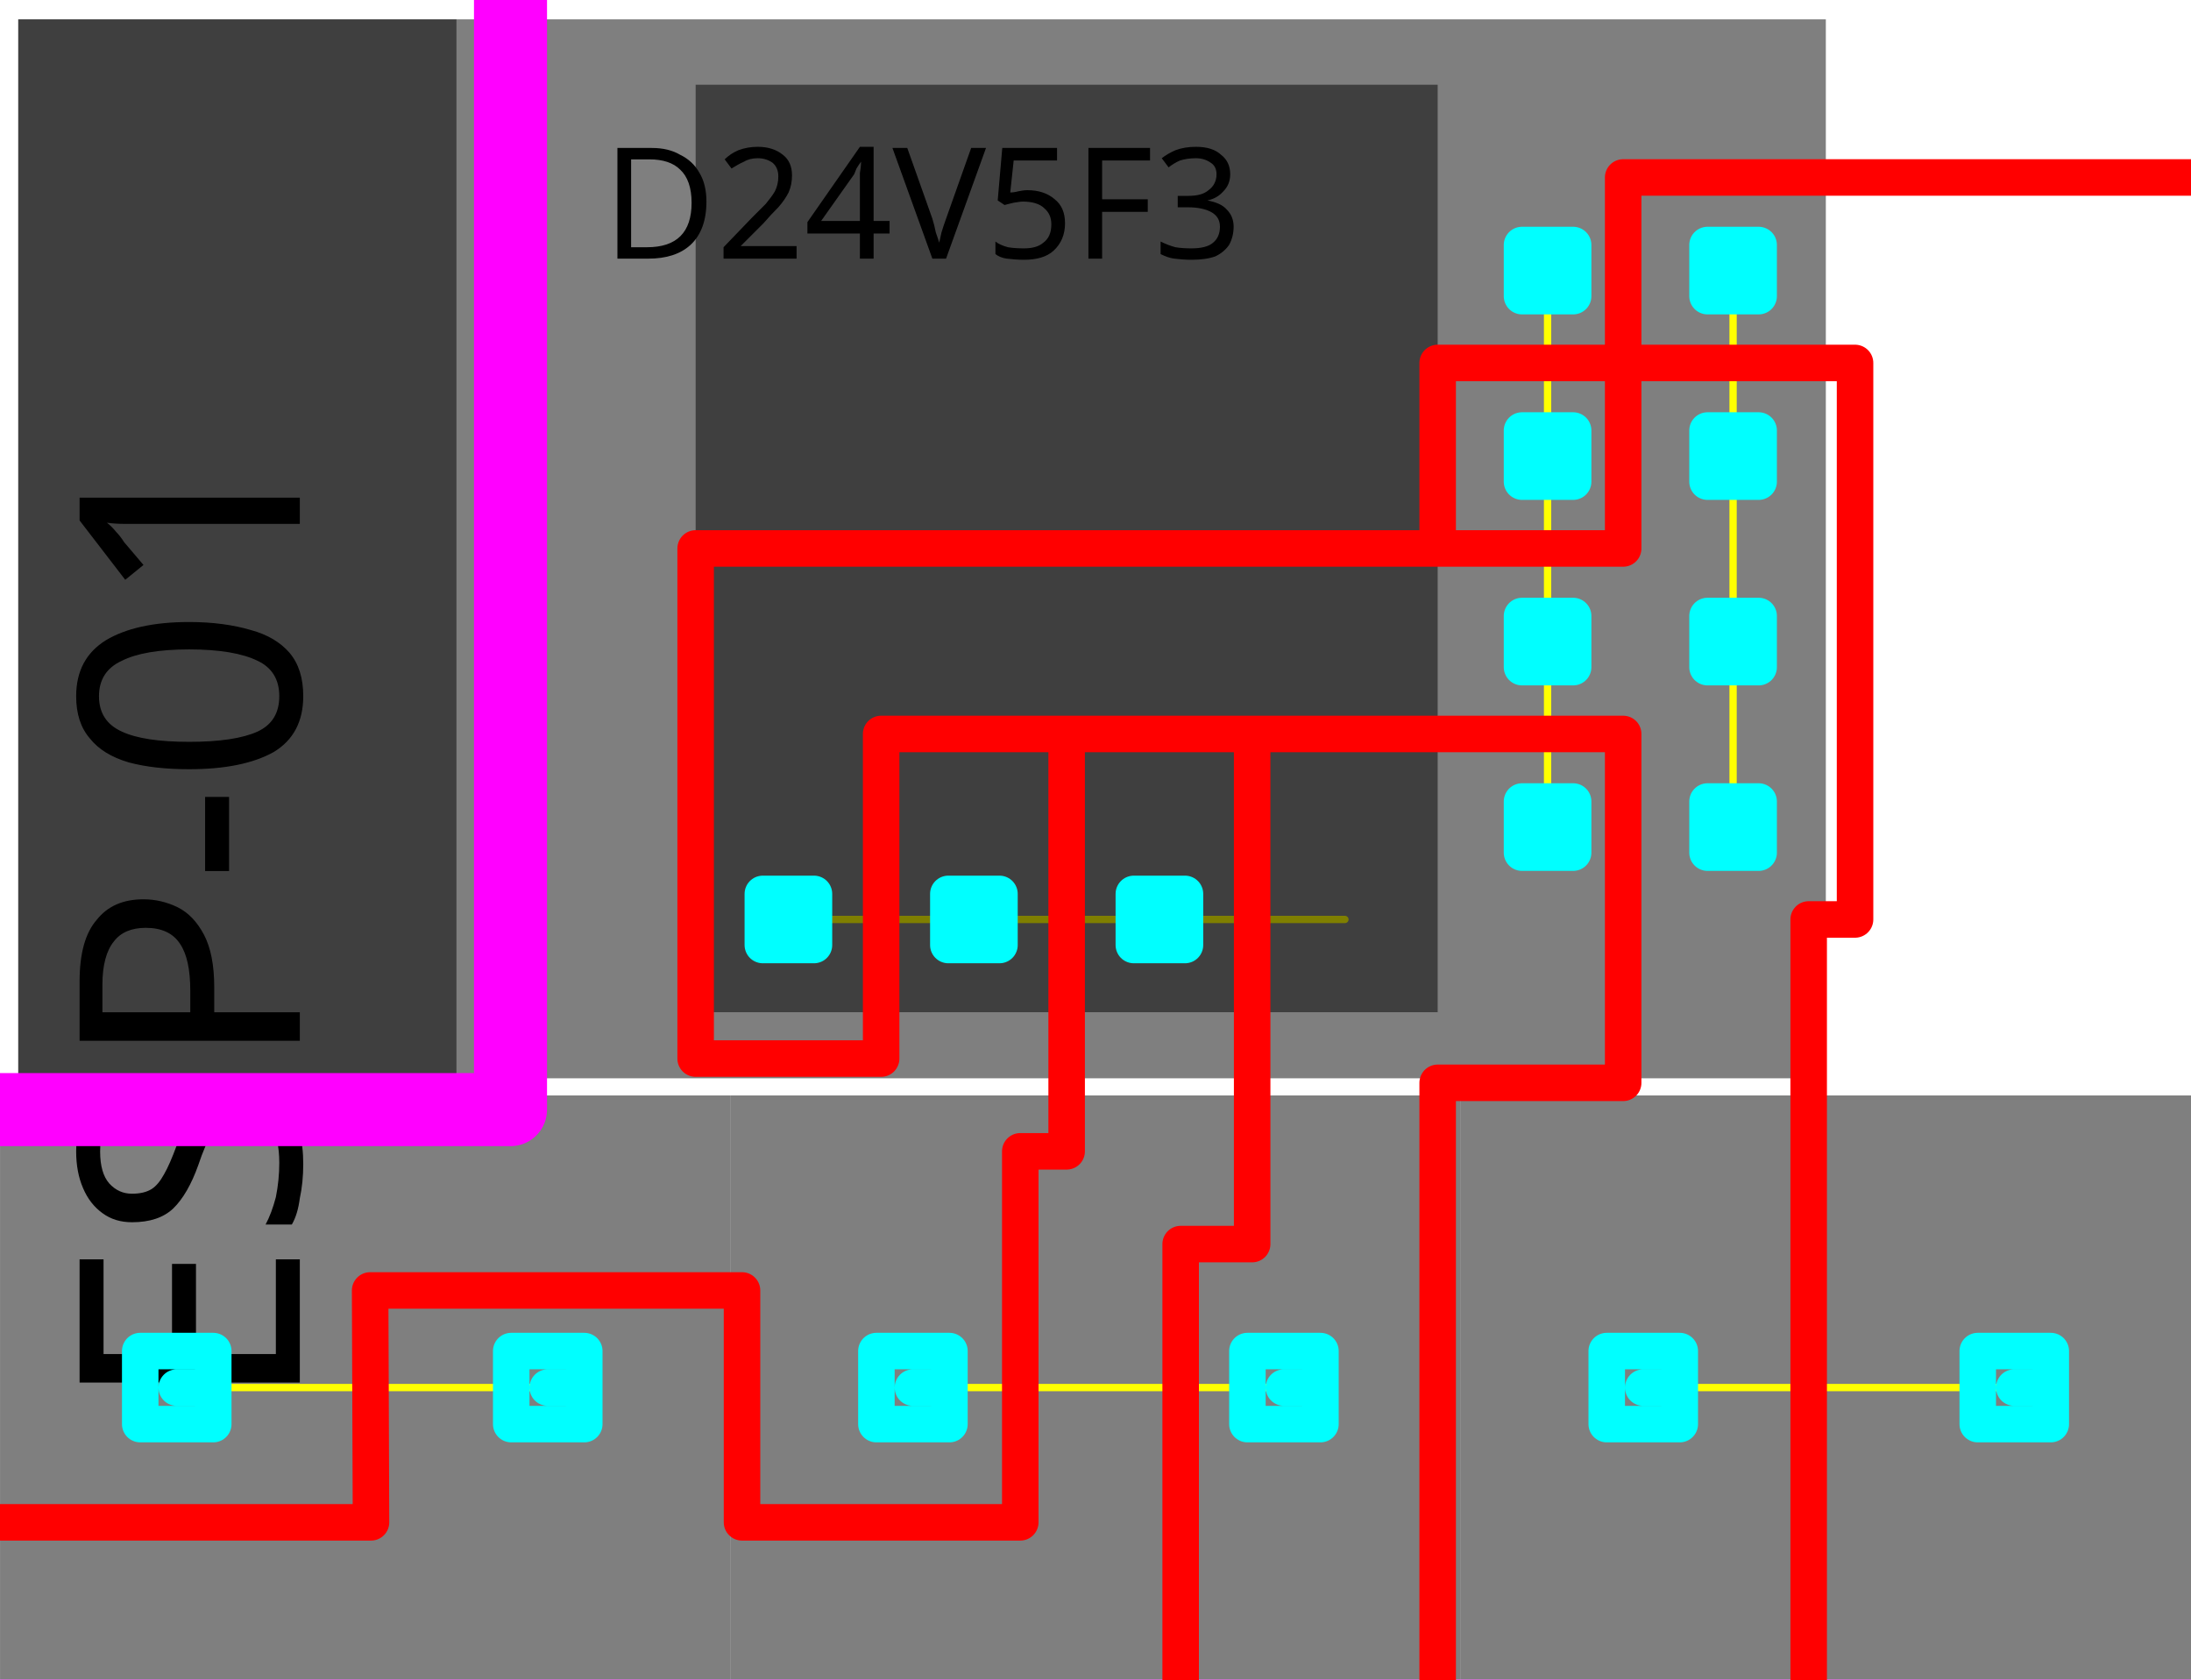
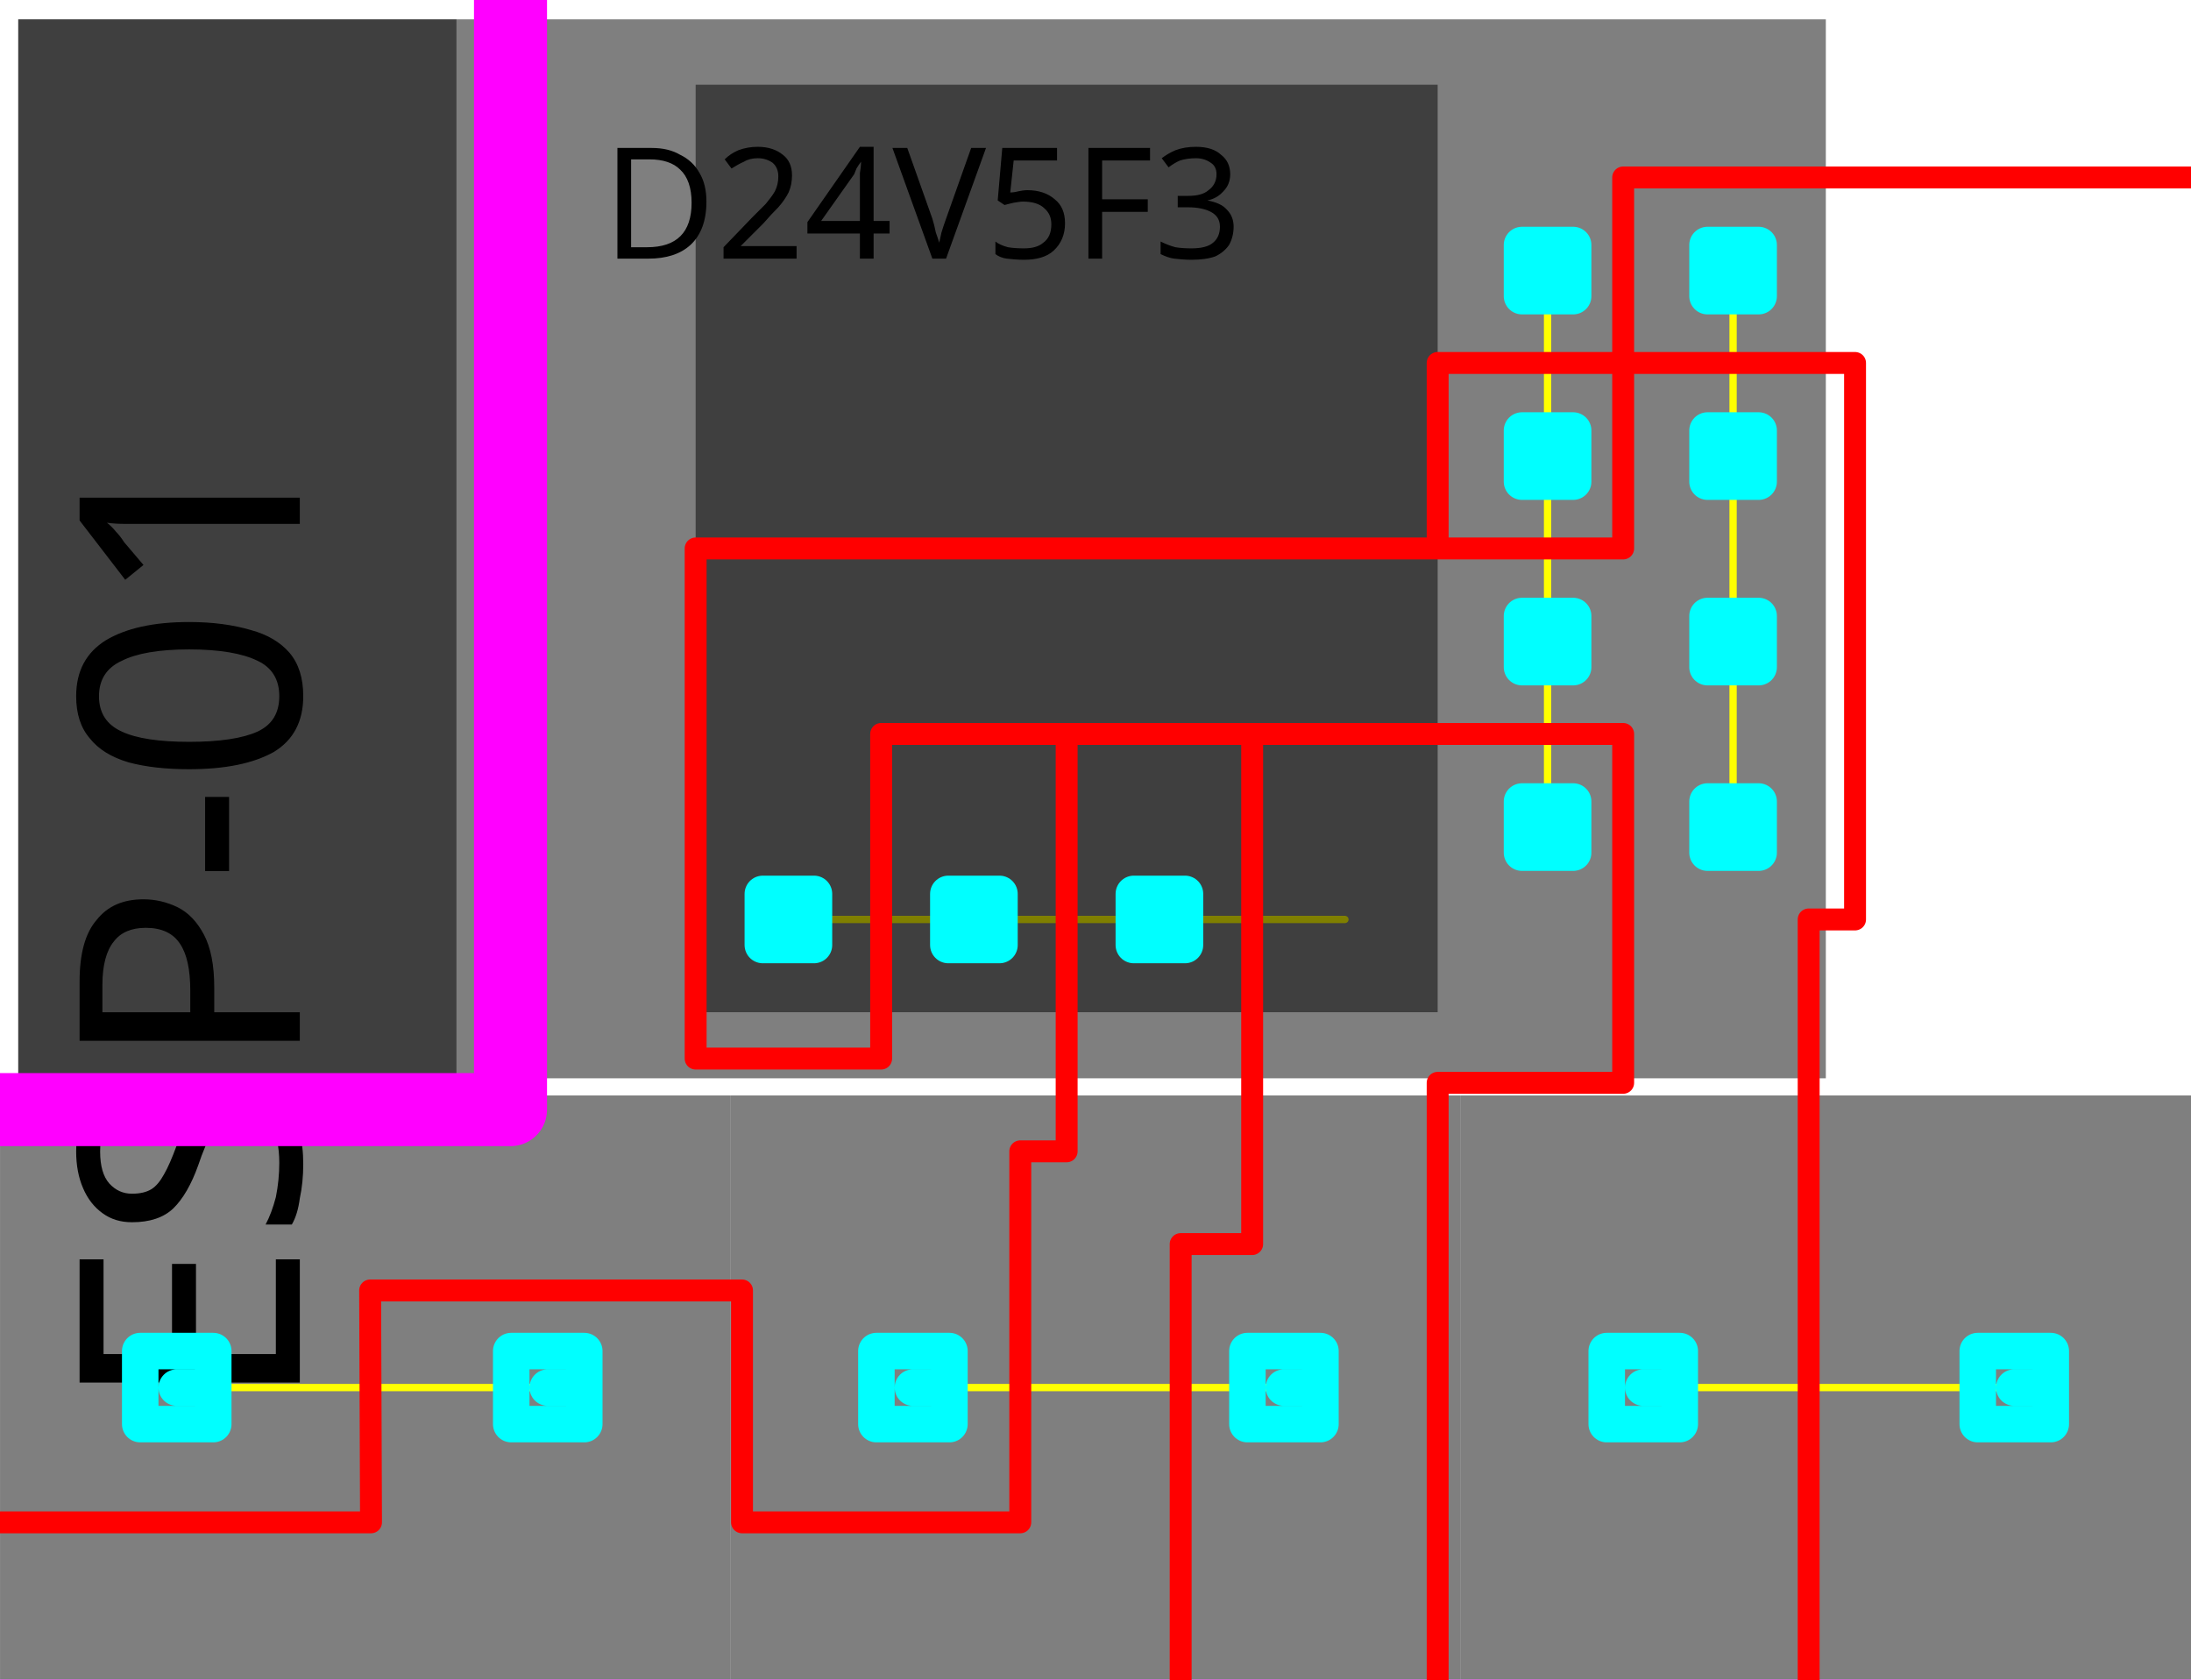
<svg xmlns="http://www.w3.org/2000/svg" width="30mm" height="23mm" viewBox="0 0 30 23" version="1.1" id="svg926">
  <defs id="defs920" />
  <g id="layer6" style="display:inline;opacity:1" transform="translate(5.175,18.25499)">
    <g transform="translate(-21.45163,-142.5503)" id="layer1">
      <rect y="139.295" x="26.277" height="8" width="10" id="rect817" style="opacity:1;fill:#000000;fill-opacity:0.502;fill-rule:evenodd;stroke:none;stroke-width:0.5;stroke-linecap:round;stroke-linejoin:round;stroke-miterlimit:4;stroke-dasharray:none;stroke-dashoffset:0;stroke-opacity:1" />
      <path id="path818" d="m 28.777,143.295 h 5" style="opacity:1;fill:none;fill-opacity:0.502;fill-rule:evenodd;stroke:#ffff00;stroke-width:0.1;stroke-linecap:round;stroke-linejoin:round;stroke-miterlimit:4;stroke-dasharray:none;stroke-dashoffset:0;stroke-opacity:1" />
    </g>
    <g id="g921" transform="translate(-31.45163,-142.5503)">
      <rect style="opacity:1;fill:#000000;fill-opacity:0.502;fill-rule:evenodd;stroke:none;stroke-width:0.5;stroke-linecap:round;stroke-linejoin:round;stroke-miterlimit:4;stroke-dasharray:none;stroke-dashoffset:0;stroke-opacity:1" id="rect917" width="10" height="8" x="26.277" y="139.295" />
      <path style="opacity:1;fill:none;fill-opacity:0.502;fill-rule:evenodd;stroke:#ffff00;stroke-width:0.1;stroke-linecap:round;stroke-linejoin:round;stroke-miterlimit:4;stroke-dasharray:none;stroke-dashoffset:0;stroke-opacity:1" d="m 28.777,143.295 h 5" id="path919" />
    </g>
    <g transform="translate(-8.349999,-105.815)" id="layer1-3">
      <rect y="88.72" x="12.7" height="12.7" width="10.16" id="rect817-9" style="opacity:1;fill:#000000;fill-opacity:0.502;fill-rule:evenodd;stroke:none;stroke-width:0.1;stroke-linecap:round;stroke-linejoin:round;stroke-miterlimit:4;stroke-dasharray:none;stroke-dashoffset:0;stroke-opacity:1" />
      <path id="path831" d="m 13.97,100.15 h 2.54 2.54 2.54" style="opacity:1;fill:none;fill-opacity:0.502;fill-rule:evenodd;stroke:#ffff00;stroke-width:0.1;stroke-linecap:round;stroke-linejoin:round;stroke-miterlimit:4;stroke-dasharray:none;stroke-dashoffset:0;stroke-opacity:1" />
      <text id="text835" y="91.103" x="17.734" style="font-style:normal;font-variant:normal;font-weight:normal;font-stretch:normal;font-size:2.117px;line-height:125%;font-family:Raleway;-inkscape-font-specification:'Raleway, Normal';font-variant-ligatures:normal;font-variant-caps:normal;font-variant-numeric:normal;font-feature-settings:normal;text-align:center;letter-spacing:0px;word-spacing:0px;writing-mode:lr-tb;text-anchor:middle;fill:#000000;fill-opacity:1;stroke:none;stroke-width:0.265px;stroke-linecap:butt;stroke-linejoin:miter;stroke-opacity:1" xml:space="preserve">
        <tspan style="font-style:normal;font-variant:normal;font-weight:normal;font-stretch:normal;font-size:2.117px;font-family:Raleway;-inkscape-font-specification:'Raleway, Normal';font-variant-ligatures:normal;font-variant-caps:normal;font-variant-numeric:normal;font-feature-settings:normal;text-align:center;writing-mode:lr-tb;text-anchor:middle;stroke-width:0.265px" y="91.103" x="17.734" id="tspan833">D24V5F3</tspan>
      </text>
    </g>
    <g id="g957" transform="translate(-11.45163,-142.5503)">
      <rect style="opacity:1;fill:#000000;fill-opacity:0.502;fill-rule:evenodd;stroke:none;stroke-width:0.5;stroke-linecap:round;stroke-linejoin:round;stroke-miterlimit:4;stroke-dasharray:none;stroke-dashoffset:0;stroke-opacity:1" id="rect953" width="10" height="8" x="26.277" y="139.295" />
      <path style="opacity:1;fill:none;fill-opacity:0.502;fill-rule:evenodd;stroke:#ffff00;stroke-width:0.1;stroke-linecap:round;stroke-linejoin:round;stroke-miterlimit:4;stroke-dasharray:none;stroke-dashoffset:0;stroke-opacity:1" d="m 28.777,143.295 h 5" id="path955" />
    </g>
    <g transform="translate(0.235002,0.2700015)" style="display:inline;opacity:1" id="layer6-2">
      <g id="g832">
        <rect y="-5.16" x="-18.26" height="24.75" width="14.5" id="rect934" style="opacity:1;fill:#000000;fill-opacity:0.502;fill-rule:evenodd;stroke:none;stroke-width:1;stroke-linecap:round;stroke-linejoin:round;stroke-miterlimit:4;stroke-dasharray:none;stroke-dashoffset:0;stroke-opacity:1" transform="matrix(0,1,1,0,0,0)" />
        <text xml:space="preserve" style="font-style:normal;font-variant:normal;font-weight:normal;font-stretch:normal;font-size:4.233px;line-height:125%;font-family:Raleway;-inkscape-font-specification:'Raleway, Normal';font-variant-ligatures:normal;font-variant-caps:normal;font-variant-numeric:normal;font-feature-settings:normal;text-align:center;letter-spacing:0px;word-spacing:0px;writing-mode:lr-tb;text-anchor:middle;fill:#000000;fill-opacity:1;stroke:none;stroke-width:0.265px;stroke-linecap:butt;stroke-linejoin:miter;stroke-opacity:1" x="10.863" y="-1.306" id="text892" transform="rotate(-90)">
          <tspan id="tspan890" x="10.863" y="-1.306" style="font-style:normal;font-variant:normal;font-weight:normal;font-stretch:normal;font-size:4.233px;font-family:Raleway;-inkscape-font-specification:'Raleway, Normal';font-variant-ligatures:normal;font-variant-caps:normal;font-variant-numeric:normal;font-feature-settings:normal;text-align:center;writing-mode:lr-tb;text-anchor:middle;stroke-width:0.265px">ESP-01</tspan>
        </text>
        <path style="opacity:1;fill:none;fill-opacity:0.502;fill-rule:evenodd;stroke:#ffff00;stroke-width:0.1;stroke-linecap:round;stroke-linejoin:round;stroke-miterlimit:4;stroke-dasharray:none;stroke-dashoffset:0;stroke-opacity:1" d="m 18.32,-14.82 v 2.54 2.54 2.54" id="path822" />
        <path id="path824" d="m 15.78,-14.82 v 2.54 2.54 2.54" style="opacity:1;fill:none;fill-opacity:0.502;fill-rule:evenodd;stroke:#ffff00;stroke-width:0.1;stroke-linecap:round;stroke-linejoin:round;stroke-miterlimit:4;stroke-dasharray:none;stroke-dashoffset:0;stroke-opacity:1" />
        <rect transform="matrix(0,1,1,0,0,0)" style="opacity:1;fill:#000000;fill-opacity:0.502;fill-rule:evenodd;stroke:none;stroke-width:1;stroke-linecap:round;stroke-linejoin:round;stroke-miterlimit:4;stroke-dasharray:none;stroke-dashoffset:0;stroke-opacity:1" id="rect822" width="14.5" height="6" x="-18.26" y="-5.16" />
      </g>
    </g>
    <text xml:space="preserve" style="display:inline;font-style:normal;font-variant:normal;font-weight:normal;font-stretch:normal;font-size:2.117px;line-height:125%;font-family:Raleway;-inkscape-font-specification:'Raleway, Normal';font-variant-ligatures:normal;font-variant-caps:normal;font-variant-numeric:normal;font-feature-settings:normal;text-align:center;letter-spacing:0px;word-spacing:0px;writing-mode:lr-tb;text-anchor:middle;fill:#000000;fill-opacity:1;stroke:none;stroke-width:0.265px;stroke-linecap:butt;stroke-linejoin:miter;stroke-opacity:1" x="-2.817" y="8.164" id="text1062">
      <tspan id="tspan1060" x="-2.817" y="8.164" style="font-style:normal;font-variant:normal;font-weight:normal;font-stretch:normal;font-size:2.117px;font-family:Raleway;-inkscape-font-specification:'Raleway, Normal';font-variant-ligatures:normal;font-variant-caps:normal;font-variant-numeric:normal;font-feature-settings:normal;text-align:center;writing-mode:lr-tb;text-anchor:middle;stroke-width:0.265px">GND</tspan>
    </text>
    <text id="text1066" y="8.014" x="2.677" style="display:inline;font-style:normal;font-variant:normal;font-weight:normal;font-stretch:normal;font-size:2.117px;line-height:125%;font-family:Raleway;-inkscape-font-specification:'Raleway, Normal';font-variant-ligatures:normal;font-variant-caps:normal;font-variant-numeric:normal;font-feature-settings:normal;text-align:center;letter-spacing:0px;word-spacing:0px;writing-mode:lr-tb;text-anchor:middle;fill:#000000;fill-opacity:1;stroke:none;stroke-width:0.265px;stroke-linecap:butt;stroke-linejoin:miter;stroke-opacity:1" xml:space="preserve">
      <tspan style="font-style:normal;font-variant:normal;font-weight:normal;font-stretch:normal;font-size:2.117px;font-family:Raleway;-inkscape-font-specification:'Raleway, Normal';font-variant-ligatures:normal;font-variant-caps:normal;font-variant-numeric:normal;font-feature-settings:normal;text-align:center;writing-mode:lr-tb;text-anchor:middle;stroke-width:0.265px" y="8.014" x="2.677" id="tspan1064">4-36V</tspan>
    </text>
    <text xml:space="preserve" style="display:inline;font-style:normal;font-variant:normal;font-weight:normal;font-stretch:normal;font-size:2.117px;line-height:125%;font-family:Raleway;-inkscape-font-specification:'Raleway, Normal';font-variant-ligatures:normal;font-variant-caps:normal;font-variant-numeric:normal;font-feature-settings:normal;text-align:center;letter-spacing:0px;word-spacing:0px;writing-mode:lr-tb;text-anchor:middle;fill:#000000;fill-opacity:1;stroke:none;stroke-width:0.265px;stroke-linecap:butt;stroke-linejoin:miter;stroke-opacity:1" x="11.169" y="8.164" id="text1070">
      <tspan id="tspan1068" x="11.169" y="8.164" style="font-style:normal;font-variant:normal;font-weight:normal;font-stretch:normal;font-size:2.117px;font-family:Raleway;-inkscape-font-specification:'Raleway, Normal';font-variant-ligatures:normal;font-variant-caps:normal;font-variant-numeric:normal;font-feature-settings:normal;text-align:center;writing-mode:lr-tb;text-anchor:middle;stroke-width:0.265px">IN1</tspan>
    </text>
    <text id="text967" y="8.164" x="19.976" style="display:inline;font-style:normal;font-variant:normal;font-weight:normal;font-stretch:normal;font-size:2.117px;line-height:125%;font-family:Raleway;-inkscape-font-specification:'Raleway, Normal';font-variant-ligatures:normal;font-variant-caps:normal;font-variant-numeric:normal;font-feature-settings:normal;text-align:center;letter-spacing:0px;word-spacing:0px;writing-mode:lr-tb;text-anchor:middle;fill:#000000;fill-opacity:1;stroke:none;stroke-width:0.265px;stroke-linecap:butt;stroke-linejoin:miter;stroke-opacity:1" xml:space="preserve">
      <tspan style="font-style:normal;font-variant:normal;font-weight:normal;font-stretch:normal;font-size:2.117px;font-family:Raleway;-inkscape-font-specification:'Raleway, Normal';font-variant-ligatures:normal;font-variant-caps:normal;font-variant-numeric:normal;font-feature-settings:normal;text-align:center;writing-mode:lr-tb;text-anchor:middle;stroke-width:0.265px" y="8.164" x="19.976" id="tspan965">OUT1</tspan>
    </text>
  </g>
  <g id="layer3" style="display:inline" transform="translate(5.175,18.25499)">
    <path style="opacity:1;fill:none;fill-opacity:0.502;fill-rule:evenodd;stroke:#ff00ff;stroke-width:1;stroke-linecap:round;stroke-linejoin:round;stroke-miterlimit:4;stroke-dasharray:none;stroke-dashoffset:0;stroke-opacity:1" d="M 25.325,-18.755 H 1.815 V -3.061 H -5.675 V 5.245 H 25.325 Z" id="path852" />
  </g>
  <g id="layer7" style="display:inline" transform="translate(5.175,18.25499)">
-     <path id="path883" style="opacity:1;fill:none;fill-opacity:0.502;fill-rule:evenodd;stroke:#ff0000;stroke-width:0.5;stroke-linecap:round;stroke-linejoin:round;stroke-miterlimit:4;stroke-dasharray:none;stroke-dashoffset:0;stroke-opacity:1" d="m 11.97,-8.205 v 6.985 h -0.979 v 6.985 m -1.561,-13.97 5e-7,5.715 h -0.635 v 5.08 l -3.81,9e-7 v -3.175 l -5.092,1.5e-7 0.012,3.175 H -6.445 M 14.51,-10.745 v 0 h 2.54 v -5.08 l 8.672,-1e-6 M 14.51,5.765 v -9.193 h 2.54 V -8.205 H 6.89 l 2e-7,4.445 H 4.35 l -2e-7,-6.985 H 14.51 v -2.54 h 5.715 v 7.62 H 19.59 V 5.765" />
+     <path id="path883" style="opacity:1;fill:none;fill-opacity:0.502;fill-rule:evenodd;stroke:#ff0000;stroke-width:0.3;stroke-linecap:round;stroke-linejoin:round;stroke-miterlimit:4;stroke-dasharray:none;stroke-dashoffset:0;stroke-opacity:1" d="m 11.97,-8.205 v 6.985 h -0.979 v 6.985 m -1.561,-13.97 5e-7,5.715 h -0.635 v 5.08 l -3.81,9e-7 v -3.175 l -5.092,1.5e-7 0.012,3.175 H -6.445 M 14.51,-10.745 v 0 h 2.54 v -5.08 l 8.672,-1e-6 M 14.51,5.765 v -9.193 h 2.54 V -8.205 H 6.89 l 2e-7,4.445 H 4.35 l -2e-7,-6.985 H 14.51 v -2.54 h 5.715 v 7.62 H 19.59 V 5.765" />
  </g>
  <g id="layer4" style="display:inline" transform="translate(5.175,18.25499)">
    <g id="g940" transform="translate(3.405002,-9.134995)" style="stroke:#00ffff;stroke-opacity:1" />
    <g id="g1229" transform="rotate(-180,36.2725,8.835006)" style="stroke:#00ffff;stroke-opacity:1" />
    <g id="g942" transform="rotate(-90,11.72751,4.247507)" style="stroke:#00ffff;stroke-opacity:1" />
    <g transform="rotate(-180,31.22625,8.835006)" id="g915" style="stroke:#00ffff;stroke-opacity:1" />
    <g id="g924" transform="rotate(-180,26.18,8.835006)" style="stroke:#00ffff;stroke-opacity:1" />
    <g transform="translate(19.24001,1.37501)" id="g941" style="stroke:#00ffff;stroke-opacity:1" />
    <g id="g925" style="stroke:#00ffff;stroke-opacity:1">
      <g transform="rotate(-90,22.0375,-8.9375)" id="g954" style="stroke:#00ffff;stroke-opacity:1" />
      <g id="g964" transform="rotate(-90,23.3075,-10.2075)" style="stroke:#00ffff;stroke-opacity:1" />
    </g>
    <g id="g1033" transform="translate(-0.2700745,-0.1467824)" style="stroke:#00ffff;stroke-opacity:1" />
    <g id="g906" transform="translate(-7.185003,-18.99)">
      <path style="opacity:1;fill:none;fill-opacity:1;fill-rule:evenodd;stroke:#00ffff;stroke-width:0.5;stroke-linecap:round;stroke-linejoin:round;stroke-miterlimit:4;stroke-dasharray:none;stroke-dashoffset:0;stroke-opacity:1" d="m 19.59,19.735 h 0.5 v -0.5 h -1 v 1 h 1 v -0.5" id="path909" />
      <path style="opacity:1;fill:none;fill-opacity:1;fill-rule:evenodd;stroke:#00ffff;stroke-width:0.5;stroke-linecap:round;stroke-linejoin:round;stroke-miterlimit:4;stroke-dasharray:none;stroke-dashoffset:0;stroke-opacity:1" d="m 14.51,19.735 h 0.5 v -0.5 h -1 v 1 h 1 v -0.5" id="path911" />
    </g>
    <g id="g1058" transform="translate(1.27)">
      <path style="opacity:1;fill:#6f9090;fill-opacity:0.229;fill-rule:evenodd;stroke:#00ffff;stroke-width:0.5;stroke-linecap:round;stroke-linejoin:round;stroke-miterlimit:4;stroke-dasharray:none;stroke-dashoffset:0;stroke-opacity:1" d="m 4.35,-5.665 h -0.35 v 0.35 h 0.7 v -0.7 h -0.7 v 0.35" id="path910" />
      <path style="opacity:1;fill:#6f9090;fill-opacity:0.229;fill-rule:evenodd;stroke:#00ffff;stroke-width:0.5;stroke-linecap:round;stroke-linejoin:round;stroke-miterlimit:4;stroke-dasharray:none;stroke-dashoffset:0;stroke-opacity:1" d="m 9.43,-5.665 h -0.35 v 0.35 h 0.7 v -0.7 h -0.7 v 0.35" id="path912" />
      <path style="opacity:1;fill:#6f9090;fill-opacity:0.229;fill-rule:evenodd;stroke:#00ffff;stroke-width:0.5;stroke-linecap:round;stroke-linejoin:round;stroke-miterlimit:4;stroke-dasharray:none;stroke-dashoffset:0;stroke-opacity:1" d="m 6.89,-5.665 h -0.35 v 0.35 h 0.7 v -0.7 h -0.7 v 0.35" id="path914" />
    </g>
    <g id="g930" transform="matrix(-1,0,0,1,45.765,-16.505)">
      <path id="path1025" d="m 29.75,9.575 v 0.35 h 0.35 v -0.7 h -0.7 v 0.7 h 0.35" style="opacity:1;fill:none;fill-opacity:1;fill-rule:evenodd;stroke:#00ffff;stroke-width:0.5;stroke-linecap:round;stroke-linejoin:round;stroke-miterlimit:4;stroke-dasharray:none;stroke-dashoffset:0;stroke-opacity:1" />
      <path id="path1023" d="m 29.75,1.955 v 0.35 h 0.35 v -0.7 h -0.7 v 0.7 h 0.35" style="opacity:1;fill:none;fill-opacity:1;fill-rule:evenodd;stroke:#00ffff;stroke-width:0.5;stroke-linecap:round;stroke-linejoin:round;stroke-miterlimit:4;stroke-dasharray:none;stroke-dashoffset:0;stroke-opacity:1" />
      <path id="path1021" d="m 29.75,4.495 v 0.35 h 0.35 v -0.7 h -0.7 v 0.7 h 0.35" style="opacity:1;fill:none;fill-opacity:1;fill-rule:evenodd;stroke:#00ffff;stroke-width:0.5;stroke-linecap:round;stroke-linejoin:round;stroke-miterlimit:4;stroke-dasharray:none;stroke-dashoffset:0;stroke-opacity:1" />
      <path id="path1019" d="m 29.75,7.035 v 0.35 h 0.35 v -0.7 h -0.7 v 0.7 h 0.35" style="opacity:1;fill:none;fill-opacity:1;fill-rule:evenodd;stroke:#00ffff;stroke-width:0.5;stroke-linecap:round;stroke-linejoin:round;stroke-miterlimit:4;stroke-dasharray:none;stroke-dashoffset:0;stroke-opacity:1" />
      <path id="path1015" d="m 27.21,1.955 v 0.35 h 0.35 v -0.7 h -0.7 v 0.7 h 0.35" style="opacity:1;fill:none;fill-opacity:1;fill-rule:evenodd;stroke:#00ffff;stroke-width:0.5;stroke-linecap:round;stroke-linejoin:round;stroke-miterlimit:4;stroke-dasharray:none;stroke-dashoffset:0;stroke-opacity:1" />
      <path style="opacity:1;fill:#6f9090;fill-opacity:0.229;fill-rule:evenodd;stroke:#00ffff;stroke-width:0.5;stroke-linecap:round;stroke-linejoin:round;stroke-miterlimit:4;stroke-dasharray:none;stroke-dashoffset:0;stroke-opacity:1" d="m 27.21,4.495 h -0.35 v 0.35 h 0.7 v -0.7 h -0.7 v 0.35" id="path916" />
      <path style="opacity:1;fill:#6f9090;fill-opacity:0.229;fill-rule:evenodd;stroke:#00ffff;stroke-width:0.5;stroke-linecap:round;stroke-linejoin:round;stroke-miterlimit:4;stroke-dasharray:none;stroke-dashoffset:0;stroke-opacity:1" d="m 27.21,9.575 h -0.35 v 0.35 h 0.7 v -0.7 h -0.7 v 0.35" id="path920" />
      <path id="path879" d="m 27.21,7.035 h -0.35 v 0.35 h 0.7 v -0.7 h -0.7 v 0.35" style="opacity:1;fill:#6f9090;fill-opacity:0.229;fill-rule:evenodd;stroke:#00ffff;stroke-width:0.5;stroke-linecap:round;stroke-linejoin:round;stroke-miterlimit:4;stroke-dasharray:none;stroke-dashoffset:0;stroke-opacity:1" />
    </g>
    <g transform="translate(-17.265,-18.99)" id="g943">
      <path id="path938" d="m 19.59,19.735 h 0.5 v -0.5 h -1 v 1 h 1 v -0.5" style="opacity:1;fill:none;fill-opacity:1;fill-rule:evenodd;stroke:#00ffff;stroke-width:0.5;stroke-linecap:round;stroke-linejoin:round;stroke-miterlimit:4;stroke-dasharray:none;stroke-dashoffset:0;stroke-opacity:1" />
      <path id="path940" d="m 14.51,19.735 h 0.5 v -0.5 h -1 v 1 h 1 v -0.5" style="opacity:1;fill:none;fill-opacity:1;fill-rule:evenodd;stroke:#00ffff;stroke-width:0.5;stroke-linecap:round;stroke-linejoin:round;stroke-miterlimit:4;stroke-dasharray:none;stroke-dashoffset:0;stroke-opacity:1" />
    </g>
    <g transform="translate(2.814995,-18.99)" id="g963">
      <path id="path959" d="m 19.59,19.735 h 0.5 v -0.5 h -1 v 1 h 1 v -0.5" style="opacity:1;fill:none;fill-opacity:1;fill-rule:evenodd;stroke:#00ffff;stroke-width:0.5;stroke-linecap:round;stroke-linejoin:round;stroke-miterlimit:4;stroke-dasharray:none;stroke-dashoffset:0;stroke-opacity:1" />
      <path id="path961" d="m 14.51,19.735 h 0.5 v -0.5 h -1 v 1 h 1 v -0.5" style="opacity:1;fill:none;fill-opacity:1;fill-rule:evenodd;stroke:#00ffff;stroke-width:0.5;stroke-linecap:round;stroke-linejoin:round;stroke-miterlimit:4;stroke-dasharray:none;stroke-dashoffset:0;stroke-opacity:1" />
    </g>
  </g>
</svg>
